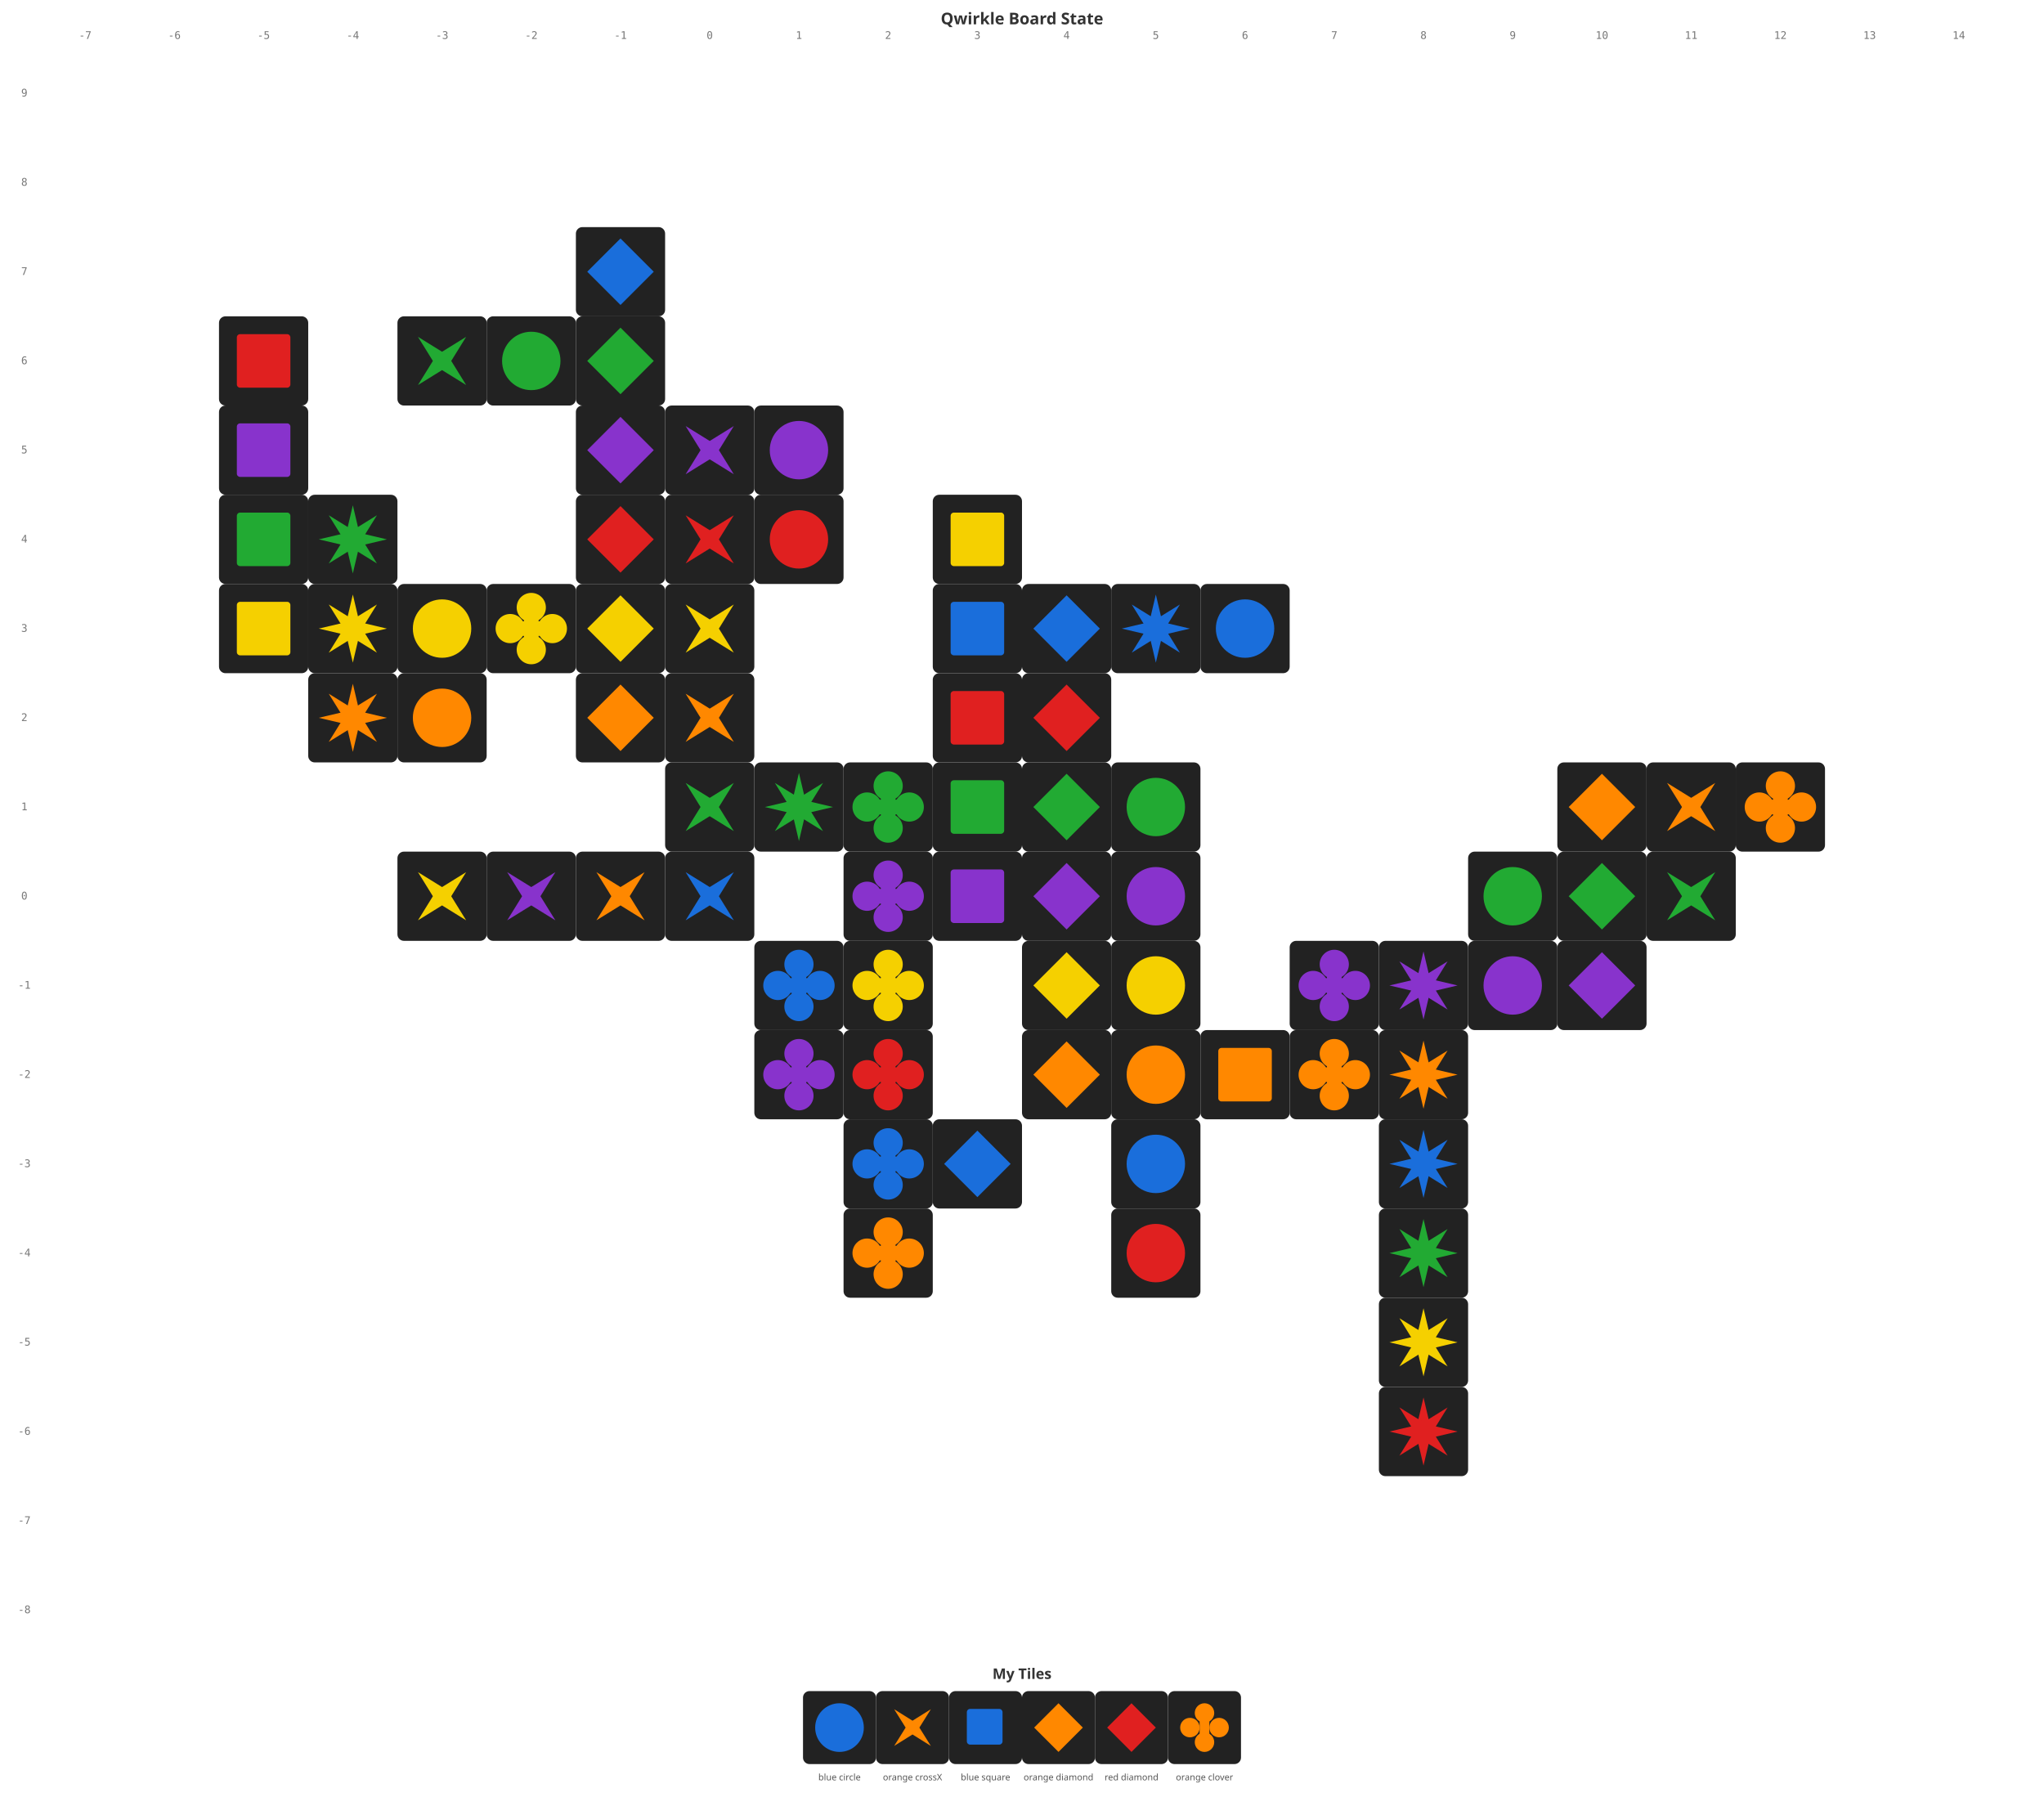
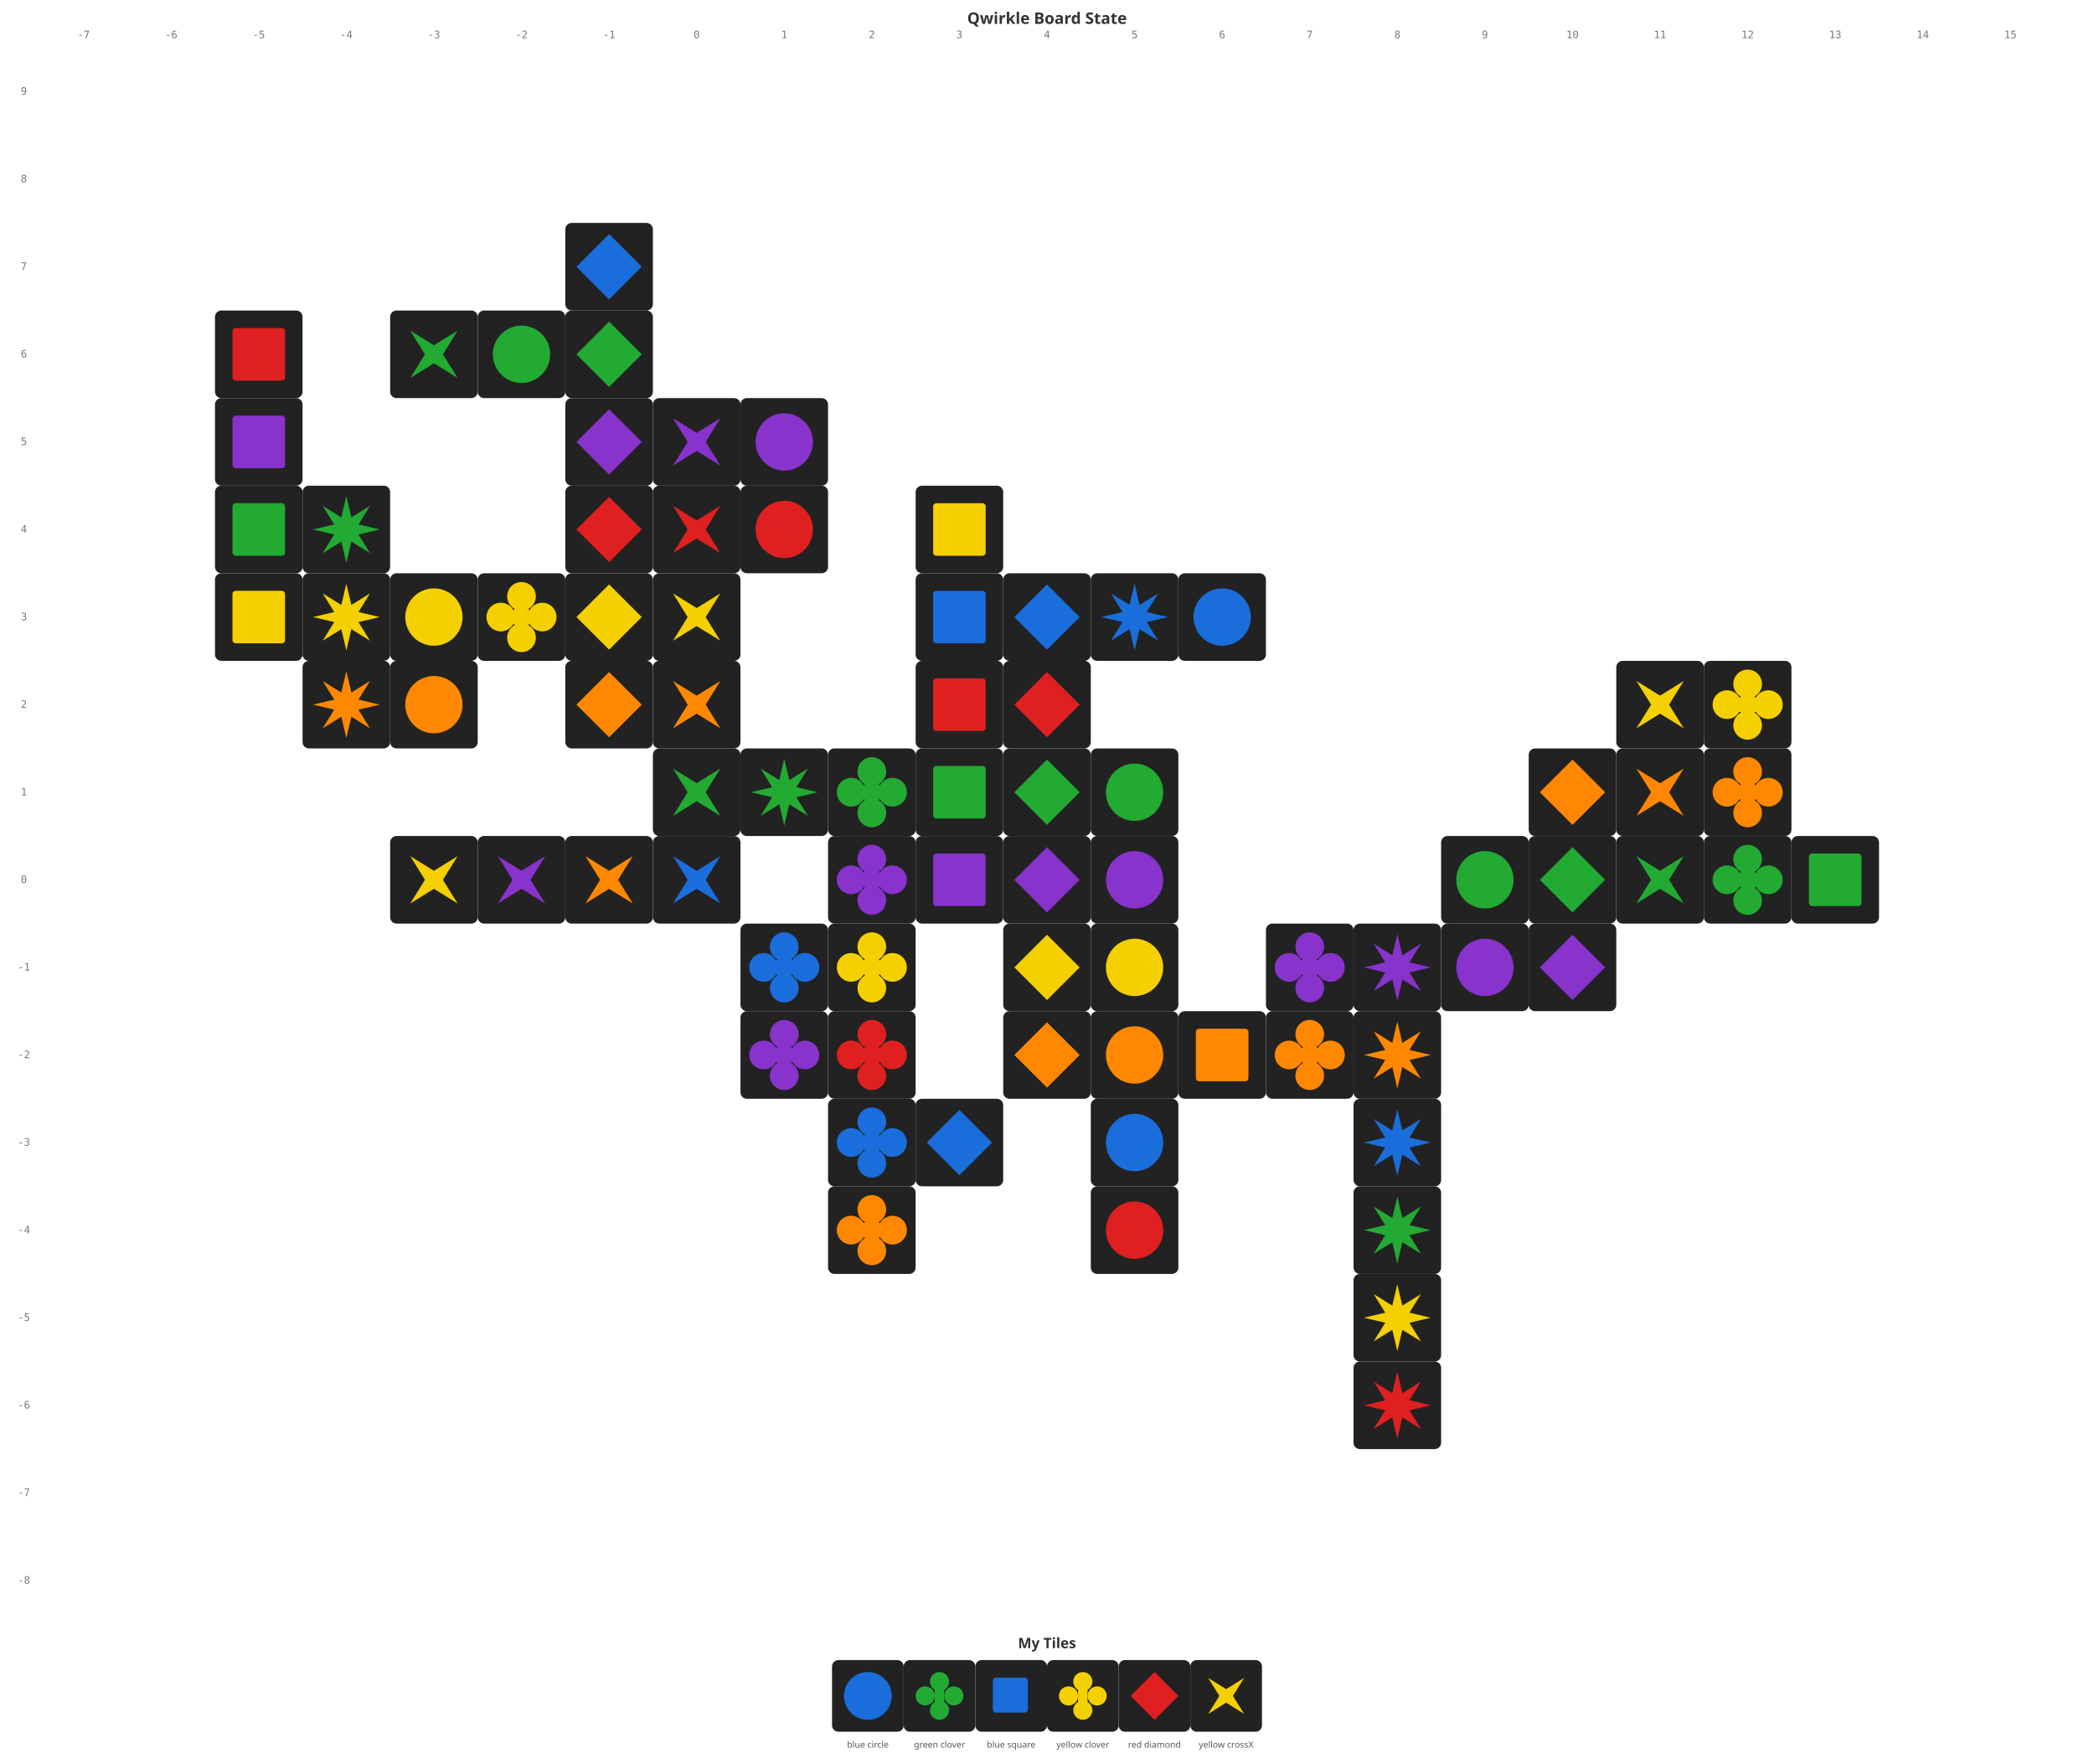
- <svg xmlns="http://www.w3.org/2000/svg" viewBox="0 0 2520 2215" width="2520" height="2215" style="background:#f5f0e8">
-   <text x="1260" y="30" text-anchor="middle" font-size="20" fill="#333" font-family="sans-serif" font-weight="bold">Qwirkle Board State</text>
+ <svg xmlns="http://www.w3.org/2000/svg" viewBox="0 0 2630 2215" width="2630" height="2215" style="background:#f5f0e8">
+   <text x="1315" y="30" text-anchor="middle" font-size="20" fill="#333" font-family="sans-serif" font-weight="bold">Qwirkle Board State</text>
  <text x="105" y="48" text-anchor="middle" font-size="13" fill="#777" font-family="monospace">-7</text>
  <text x="215" y="48" text-anchor="middle" font-size="13" fill="#777" font-family="monospace">-6</text>
  <text x="325" y="48" text-anchor="middle" font-size="13" fill="#777" font-family="monospace">-5</text>
  <text x="435" y="48" text-anchor="middle" font-size="13" fill="#777" font-family="monospace">-4</text>
  <text x="545" y="48" text-anchor="middle" font-size="13" fill="#777" font-family="monospace">-3</text>
  <text x="655" y="48" text-anchor="middle" font-size="13" fill="#777" font-family="monospace">-2</text>
  <text x="765" y="48" text-anchor="middle" font-size="13" fill="#777" font-family="monospace">-1</text>
  <text x="875" y="48" text-anchor="middle" font-size="13" fill="#777" font-family="monospace">0</text>
  <text x="985" y="48" text-anchor="middle" font-size="13" fill="#777" font-family="monospace">1</text>
  <text x="1095" y="48" text-anchor="middle" font-size="13" fill="#777" font-family="monospace">2</text>
  <text x="1205" y="48" text-anchor="middle" font-size="13" fill="#777" font-family="monospace">3</text>
  <text x="1315" y="48" text-anchor="middle" font-size="13" fill="#777" font-family="monospace">4</text>
  <text x="1425" y="48" text-anchor="middle" font-size="13" fill="#777" font-family="monospace">5</text>
  <text x="1535" y="48" text-anchor="middle" font-size="13" fill="#777" font-family="monospace">6</text>
  <text x="1645" y="48" text-anchor="middle" font-size="13" fill="#777" font-family="monospace">7</text>
  <text x="1755" y="48" text-anchor="middle" font-size="13" fill="#777" font-family="monospace">8</text>
  <text x="1865" y="48" text-anchor="middle" font-size="13" fill="#777" font-family="monospace">9</text>
  <text x="1975" y="48" text-anchor="middle" font-size="13" fill="#777" font-family="monospace">10</text>
  <text x="2085" y="48" text-anchor="middle" font-size="13" fill="#777" font-family="monospace">11</text>
  <text x="2195" y="48" text-anchor="middle" font-size="13" fill="#777" font-family="monospace">12</text>
  <text x="2305" y="48" text-anchor="middle" font-size="13" fill="#777" font-family="monospace">13</text>
  <text x="2415" y="48" text-anchor="middle" font-size="13" fill="#777" font-family="monospace">14</text>
+   <text x="2525" y="48" text-anchor="middle" font-size="13" fill="#777" font-family="monospace">15</text>
  <text x="30" y="1989" text-anchor="middle" font-size="13" fill="#777" font-family="monospace">-8</text>
  <text x="30" y="1879" text-anchor="middle" font-size="13" fill="#777" font-family="monospace">-7</text>
  <text x="30" y="1769" text-anchor="middle" font-size="13" fill="#777" font-family="monospace">-6</text>
  <text x="30" y="1659" text-anchor="middle" font-size="13" fill="#777" font-family="monospace">-5</text>
  <text x="30" y="1549" text-anchor="middle" font-size="13" fill="#777" font-family="monospace">-4</text>
  <text x="30" y="1439" text-anchor="middle" font-size="13" fill="#777" font-family="monospace">-3</text>
  <text x="30" y="1329" text-anchor="middle" font-size="13" fill="#777" font-family="monospace">-2</text>
  <text x="30" y="1219" text-anchor="middle" font-size="13" fill="#777" font-family="monospace">-1</text>
  <text x="30" y="1109" text-anchor="middle" font-size="13" fill="#777" font-family="monospace">0</text>
  <text x="30" y="999" text-anchor="middle" font-size="13" fill="#777" font-family="monospace">1</text>
  <text x="30" y="889" text-anchor="middle" font-size="13" fill="#777" font-family="monospace">2</text>
  <text x="30" y="779" text-anchor="middle" font-size="13" fill="#777" font-family="monospace">3</text>
  <text x="30" y="669" text-anchor="middle" font-size="13" fill="#777" font-family="monospace">4</text>
  <text x="30" y="559" text-anchor="middle" font-size="13" fill="#777" font-family="monospace">5</text>
  <text x="30" y="449" text-anchor="middle" font-size="13" fill="#777" font-family="monospace">6</text>
  <text x="30" y="339" text-anchor="middle" font-size="13" fill="#777" font-family="monospace">7</text>
  <text x="30" y="229" text-anchor="middle" font-size="13" fill="#777" font-family="monospace">8</text>
  <text x="30" y="119" text-anchor="middle" font-size="13" fill="#777" font-family="monospace">9</text>
  <rect x="270" y="390" width="110" height="110" rx="8" fill="#222" />
  <rect x="292" y="412" width="66" height="66" rx="4" fill="#e02020" />
  <rect x="270" y="500" width="110" height="110" rx="8" fill="#222" />
  <rect x="292" y="522" width="66" height="66" rx="4" fill="#8833cc" />
  <rect x="270" y="610" width="110" height="110" rx="8" fill="#222" />
  <rect x="292" y="632" width="66" height="66" rx="4" fill="#22aa33" />
  <rect x="270" y="720" width="110" height="110" rx="8" fill="#222" />
  <rect x="292" y="742" width="66" height="66" rx="4" fill="#f5d000" />
  <rect x="380" y="610" width="110" height="110" rx="8" fill="#222" />
  <g transform="translate(435,665)">
    <polygon points="0,-42 8,-8 42,0 8,8 0,42 -8,8 -42,0 -8,-8" fill="#22aa33" />
    <polygon points="0,-42 8,-8 42,0 8,8 0,42 -8,8 -42,0 -8,-8" fill="#22aa33" transform="rotate(45)" />
  </g>
  <rect x="380" y="720" width="110" height="110" rx="8" fill="#222" />
  <g transform="translate(435,775)">
    <polygon points="0,-42 8,-8 42,0 8,8 0,42 -8,8 -42,0 -8,-8" fill="#f5d000" />
    <polygon points="0,-42 8,-8 42,0 8,8 0,42 -8,8 -42,0 -8,-8" fill="#f5d000" transform="rotate(45)" />
  </g>
  <rect x="380" y="830" width="110" height="110" rx="8" fill="#222" />
  <g transform="translate(435,885)">
    <polygon points="0,-42 8,-8 42,0 8,8 0,42 -8,8 -42,0 -8,-8" fill="#ff8800" />
    <polygon points="0,-42 8,-8 42,0 8,8 0,42 -8,8 -42,0 -8,-8" fill="#ff8800" transform="rotate(45)" />
  </g>
  <rect x="490" y="390" width="110" height="110" rx="8" fill="#222" />
  <g transform="translate(545,445) rotate(45)">
    <polygon points="0,-42 8,-8 42,0 8,8 0,42 -8,8 -42,0 -8,-8" fill="#22aa33" />
  </g>
  <rect x="490" y="720" width="110" height="110" rx="8" fill="#222" />
  <circle cx="545" cy="775" r="36" fill="#f5d000" />
  <rect x="490" y="830" width="110" height="110" rx="8" fill="#222" />
  <circle cx="545" cy="885" r="36" fill="#ff8800" />
  <rect x="490" y="1050" width="110" height="110" rx="8" fill="#222" />
  <g transform="translate(545,1105) rotate(45)">
    <polygon points="0,-42 8,-8 42,0 8,8 0,42 -8,8 -42,0 -8,-8" fill="#f5d000" />
  </g>
  <rect x="600" y="390" width="110" height="110" rx="8" fill="#222" />
  <circle cx="655" cy="445" r="36" fill="#22aa33" />
  <rect x="600" y="720" width="110" height="110" rx="8" fill="#222" />
  <g transform="translate(655,775)">
    <circle cx="0" cy="-26" r="18" fill="#f5d000" />
    <circle cx="26" cy="0" r="18" fill="#f5d000" />
    <circle cx="0" cy="26" r="18" fill="#f5d000" />
    <circle cx="-26" cy="0" r="18" fill="#f5d000" />
    <rect x="-9" y="-26" width="18" height="52" fill="#f5d000" />
    <rect x="-26" y="-9" width="52" height="18" fill="#f5d000" />
  </g>
  <rect x="600" y="1050" width="110" height="110" rx="8" fill="#222" />
  <g transform="translate(655,1105) rotate(45)">
    <polygon points="0,-42 8,-8 42,0 8,8 0,42 -8,8 -42,0 -8,-8" fill="#8833cc" />
  </g>
  <rect x="710" y="280" width="110" height="110" rx="8" fill="#222" />
  <polygon points="765,294 806,335 765,376 724,335" fill="#1a6edb" />
  <rect x="710" y="390" width="110" height="110" rx="8" fill="#222" />
  <polygon points="765,404 806,445 765,486 724,445" fill="#22aa33" />
  <rect x="710" y="500" width="110" height="110" rx="8" fill="#222" />
  <polygon points="765,514 806,555 765,596 724,555" fill="#8833cc" />
  <rect x="710" y="610" width="110" height="110" rx="8" fill="#222" />
  <polygon points="765,624 806,665 765,706 724,665" fill="#e02020" />
  <rect x="710" y="720" width="110" height="110" rx="8" fill="#222" />
  <polygon points="765,734 806,775 765,816 724,775" fill="#f5d000" />
  <rect x="710" y="830" width="110" height="110" rx="8" fill="#222" />
  <polygon points="765,844 806,885 765,926 724,885" fill="#ff8800" />
  <rect x="710" y="1050" width="110" height="110" rx="8" fill="#222" />
  <g transform="translate(765,1105) rotate(45)">
    <polygon points="0,-42 8,-8 42,0 8,8 0,42 -8,8 -42,0 -8,-8" fill="#ff8800" />
  </g>
  <rect x="820" y="500" width="110" height="110" rx="8" fill="#222" />
  <g transform="translate(875,555) rotate(45)">
    <polygon points="0,-42 8,-8 42,0 8,8 0,42 -8,8 -42,0 -8,-8" fill="#8833cc" />
  </g>
  <rect x="820" y="610" width="110" height="110" rx="8" fill="#222" />
  <g transform="translate(875,665) rotate(45)">
    <polygon points="0,-42 8,-8 42,0 8,8 0,42 -8,8 -42,0 -8,-8" fill="#e02020" />
  </g>
  <rect x="820" y="720" width="110" height="110" rx="8" fill="#222" />
  <g transform="translate(875,775) rotate(45)">
    <polygon points="0,-42 8,-8 42,0 8,8 0,42 -8,8 -42,0 -8,-8" fill="#f5d000" />
  </g>
  <rect x="820" y="830" width="110" height="110" rx="8" fill="#222" />
  <g transform="translate(875,885) rotate(45)">
    <polygon points="0,-42 8,-8 42,0 8,8 0,42 -8,8 -42,0 -8,-8" fill="#ff8800" />
  </g>
  <rect x="820" y="940" width="110" height="110" rx="8" fill="#222" />
  <g transform="translate(875,995) rotate(45)">
    <polygon points="0,-42 8,-8 42,0 8,8 0,42 -8,8 -42,0 -8,-8" fill="#22aa33" />
  </g>
  <rect x="820" y="1050" width="110" height="110" rx="8" fill="#222" />
  <g transform="translate(875,1105) rotate(45)">
    <polygon points="0,-42 8,-8 42,0 8,8 0,42 -8,8 -42,0 -8,-8" fill="#1a6edb" />
  </g>
  <rect x="930" y="500" width="110" height="110" rx="8" fill="#222" />
  <circle cx="985" cy="555" r="36" fill="#8833cc" />
  <rect x="930" y="610" width="110" height="110" rx="8" fill="#222" />
  <circle cx="985" cy="665" r="36" fill="#e02020" />
  <rect x="930" y="940" width="110" height="110" rx="8" fill="#222" />
  <g transform="translate(985,995)">
    <polygon points="0,-42 8,-8 42,0 8,8 0,42 -8,8 -42,0 -8,-8" fill="#22aa33" />
    <polygon points="0,-42 8,-8 42,0 8,8 0,42 -8,8 -42,0 -8,-8" fill="#22aa33" transform="rotate(45)" />
  </g>
  <rect x="930" y="1160" width="110" height="110" rx="8" fill="#222" />
  <g transform="translate(985,1215)">
    <circle cx="0" cy="-26" r="18" fill="#1a6edb" />
    <circle cx="26" cy="0" r="18" fill="#1a6edb" />
    <circle cx="0" cy="26" r="18" fill="#1a6edb" />
    <circle cx="-26" cy="0" r="18" fill="#1a6edb" />
    <rect x="-9" y="-26" width="18" height="52" fill="#1a6edb" />
    <rect x="-26" y="-9" width="52" height="18" fill="#1a6edb" />
  </g>
  <rect x="930" y="1270" width="110" height="110" rx="8" fill="#222" />
  <g transform="translate(985,1325)">
    <circle cx="0" cy="-26" r="18" fill="#8833cc" />
    <circle cx="26" cy="0" r="18" fill="#8833cc" />
    <circle cx="0" cy="26" r="18" fill="#8833cc" />
    <circle cx="-26" cy="0" r="18" fill="#8833cc" />
    <rect x="-9" y="-26" width="18" height="52" fill="#8833cc" />
    <rect x="-26" y="-9" width="52" height="18" fill="#8833cc" />
  </g>
  <rect x="1040" y="940" width="110" height="110" rx="8" fill="#222" />
  <g transform="translate(1095,995)">
    <circle cx="0" cy="-26" r="18" fill="#22aa33" />
    <circle cx="26" cy="0" r="18" fill="#22aa33" />
    <circle cx="0" cy="26" r="18" fill="#22aa33" />
    <circle cx="-26" cy="0" r="18" fill="#22aa33" />
    <rect x="-9" y="-26" width="18" height="52" fill="#22aa33" />
    <rect x="-26" y="-9" width="52" height="18" fill="#22aa33" />
  </g>
  <rect x="1040" y="1050" width="110" height="110" rx="8" fill="#222" />
  <g transform="translate(1095,1105)">
    <circle cx="0" cy="-26" r="18" fill="#8833cc" />
    <circle cx="26" cy="0" r="18" fill="#8833cc" />
    <circle cx="0" cy="26" r="18" fill="#8833cc" />
    <circle cx="-26" cy="0" r="18" fill="#8833cc" />
    <rect x="-9" y="-26" width="18" height="52" fill="#8833cc" />
    <rect x="-26" y="-9" width="52" height="18" fill="#8833cc" />
  </g>
  <rect x="1040" y="1160" width="110" height="110" rx="8" fill="#222" />
  <g transform="translate(1095,1215)">
    <circle cx="0" cy="-26" r="18" fill="#f5d000" />
    <circle cx="26" cy="0" r="18" fill="#f5d000" />
    <circle cx="0" cy="26" r="18" fill="#f5d000" />
    <circle cx="-26" cy="0" r="18" fill="#f5d000" />
    <rect x="-9" y="-26" width="18" height="52" fill="#f5d000" />
    <rect x="-26" y="-9" width="52" height="18" fill="#f5d000" />
  </g>
  <rect x="1040" y="1270" width="110" height="110" rx="8" fill="#222" />
  <g transform="translate(1095,1325)">
    <circle cx="0" cy="-26" r="18" fill="#e02020" />
    <circle cx="26" cy="0" r="18" fill="#e02020" />
    <circle cx="0" cy="26" r="18" fill="#e02020" />
    <circle cx="-26" cy="0" r="18" fill="#e02020" />
    <rect x="-9" y="-26" width="18" height="52" fill="#e02020" />
    <rect x="-26" y="-9" width="52" height="18" fill="#e02020" />
  </g>
  <rect x="1040" y="1380" width="110" height="110" rx="8" fill="#222" />
  <g transform="translate(1095,1435)">
    <circle cx="0" cy="-26" r="18" fill="#1a6edb" />
    <circle cx="26" cy="0" r="18" fill="#1a6edb" />
    <circle cx="0" cy="26" r="18" fill="#1a6edb" />
    <circle cx="-26" cy="0" r="18" fill="#1a6edb" />
    <rect x="-9" y="-26" width="18" height="52" fill="#1a6edb" />
    <rect x="-26" y="-9" width="52" height="18" fill="#1a6edb" />
  </g>
  <rect x="1040" y="1490" width="110" height="110" rx="8" fill="#222" />
  <g transform="translate(1095,1545)">
    <circle cx="0" cy="-26" r="18" fill="#ff8800" />
    <circle cx="26" cy="0" r="18" fill="#ff8800" />
    <circle cx="0" cy="26" r="18" fill="#ff8800" />
    <circle cx="-26" cy="0" r="18" fill="#ff8800" />
    <rect x="-9" y="-26" width="18" height="52" fill="#ff8800" />
    <rect x="-26" y="-9" width="52" height="18" fill="#ff8800" />
  </g>
  <rect x="1150" y="610" width="110" height="110" rx="8" fill="#222" />
  <rect x="1172" y="632" width="66" height="66" rx="4" fill="#f5d000" />
  <rect x="1150" y="720" width="110" height="110" rx="8" fill="#222" />
  <rect x="1172" y="742" width="66" height="66" rx="4" fill="#1a6edb" />
  <rect x="1150" y="830" width="110" height="110" rx="8" fill="#222" />
  <rect x="1172" y="852" width="66" height="66" rx="4" fill="#e02020" />
  <rect x="1150" y="940" width="110" height="110" rx="8" fill="#222" />
  <rect x="1172" y="962" width="66" height="66" rx="4" fill="#22aa33" />
  <rect x="1150" y="1050" width="110" height="110" rx="8" fill="#222" />
  <rect x="1172" y="1072" width="66" height="66" rx="4" fill="#8833cc" />
  <rect x="1150" y="1380" width="110" height="110" rx="8" fill="#222" />
  <polygon points="1205,1394 1246,1435 1205,1476 1164,1435" fill="#1a6edb" />
  <rect x="1260" y="720" width="110" height="110" rx="8" fill="#222" />
  <polygon points="1315,734 1356,775 1315,816 1274,775" fill="#1a6edb" />
  <rect x="1260" y="830" width="110" height="110" rx="8" fill="#222" />
  <polygon points="1315,844 1356,885 1315,926 1274,885" fill="#e02020" />
  <rect x="1260" y="940" width="110" height="110" rx="8" fill="#222" />
  <polygon points="1315,954 1356,995 1315,1036 1274,995" fill="#22aa33" />
  <rect x="1260" y="1050" width="110" height="110" rx="8" fill="#222" />
  <polygon points="1315,1064 1356,1105 1315,1146 1274,1105" fill="#8833cc" />
  <rect x="1260" y="1160" width="110" height="110" rx="8" fill="#222" />
  <polygon points="1315,1174 1356,1215 1315,1256 1274,1215" fill="#f5d000" />
  <rect x="1260" y="1270" width="110" height="110" rx="8" fill="#222" />
  <polygon points="1315,1284 1356,1325 1315,1366 1274,1325" fill="#ff8800" />
  <rect x="1370" y="720" width="110" height="110" rx="8" fill="#222" />
  <g transform="translate(1425,775)">
    <polygon points="0,-42 8,-8 42,0 8,8 0,42 -8,8 -42,0 -8,-8" fill="#1a6edb" />
    <polygon points="0,-42 8,-8 42,0 8,8 0,42 -8,8 -42,0 -8,-8" fill="#1a6edb" transform="rotate(45)" />
  </g>
  <rect x="1370" y="940" width="110" height="110" rx="8" fill="#222" />
  <circle cx="1425" cy="995" r="36" fill="#22aa33" />
  <rect x="1370" y="1050" width="110" height="110" rx="8" fill="#222" />
  <circle cx="1425" cy="1105" r="36" fill="#8833cc" />
  <rect x="1370" y="1160" width="110" height="110" rx="8" fill="#222" />
  <circle cx="1425" cy="1215" r="36" fill="#f5d000" />
  <rect x="1370" y="1270" width="110" height="110" rx="8" fill="#222" />
  <circle cx="1425" cy="1325" r="36" fill="#ff8800" />
  <rect x="1370" y="1380" width="110" height="110" rx="8" fill="#222" />
  <circle cx="1425" cy="1435" r="36" fill="#1a6edb" />
  <rect x="1370" y="1490" width="110" height="110" rx="8" fill="#222" />
  <circle cx="1425" cy="1545" r="36" fill="#e02020" />
  <rect x="1480" y="720" width="110" height="110" rx="8" fill="#222" />
  <circle cx="1535" cy="775" r="36" fill="#1a6edb" />
  <rect x="1480" y="1270" width="110" height="110" rx="8" fill="#222" />
  <rect x="1502" y="1292" width="66" height="66" rx="4" fill="#ff8800" />
  <rect x="1590" y="1160" width="110" height="110" rx="8" fill="#222" />
  <g transform="translate(1645,1215)">
    <circle cx="0" cy="-26" r="18" fill="#8833cc" />
    <circle cx="26" cy="0" r="18" fill="#8833cc" />
    <circle cx="0" cy="26" r="18" fill="#8833cc" />
    <circle cx="-26" cy="0" r="18" fill="#8833cc" />
    <rect x="-9" y="-26" width="18" height="52" fill="#8833cc" />
    <rect x="-26" y="-9" width="52" height="18" fill="#8833cc" />
  </g>
  <rect x="1590" y="1270" width="110" height="110" rx="8" fill="#222" />
  <g transform="translate(1645,1325)">
    <circle cx="0" cy="-26" r="18" fill="#ff8800" />
    <circle cx="26" cy="0" r="18" fill="#ff8800" />
    <circle cx="0" cy="26" r="18" fill="#ff8800" />
    <circle cx="-26" cy="0" r="18" fill="#ff8800" />
    <rect x="-9" y="-26" width="18" height="52" fill="#ff8800" />
    <rect x="-26" y="-9" width="52" height="18" fill="#ff8800" />
  </g>
  <rect x="1700" y="1160" width="110" height="110" rx="8" fill="#222" />
  <g transform="translate(1755,1215)">
    <polygon points="0,-42 8,-8 42,0 8,8 0,42 -8,8 -42,0 -8,-8" fill="#8833cc" />
    <polygon points="0,-42 8,-8 42,0 8,8 0,42 -8,8 -42,0 -8,-8" fill="#8833cc" transform="rotate(45)" />
  </g>
  <rect x="1700" y="1270" width="110" height="110" rx="8" fill="#222" />
  <g transform="translate(1755,1325)">
    <polygon points="0,-42 8,-8 42,0 8,8 0,42 -8,8 -42,0 -8,-8" fill="#ff8800" />
    <polygon points="0,-42 8,-8 42,0 8,8 0,42 -8,8 -42,0 -8,-8" fill="#ff8800" transform="rotate(45)" />
  </g>
  <rect x="1700" y="1380" width="110" height="110" rx="8" fill="#222" />
  <g transform="translate(1755,1435)">
    <polygon points="0,-42 8,-8 42,0 8,8 0,42 -8,8 -42,0 -8,-8" fill="#1a6edb" />
    <polygon points="0,-42 8,-8 42,0 8,8 0,42 -8,8 -42,0 -8,-8" fill="#1a6edb" transform="rotate(45)" />
  </g>
  <rect x="1700" y="1490" width="110" height="110" rx="8" fill="#222" />
  <g transform="translate(1755,1545)">
    <polygon points="0,-42 8,-8 42,0 8,8 0,42 -8,8 -42,0 -8,-8" fill="#22aa33" />
    <polygon points="0,-42 8,-8 42,0 8,8 0,42 -8,8 -42,0 -8,-8" fill="#22aa33" transform="rotate(45)" />
  </g>
  <rect x="1700" y="1600" width="110" height="110" rx="8" fill="#222" />
  <g transform="translate(1755,1655)">
    <polygon points="0,-42 8,-8 42,0 8,8 0,42 -8,8 -42,0 -8,-8" fill="#f5d000" />
    <polygon points="0,-42 8,-8 42,0 8,8 0,42 -8,8 -42,0 -8,-8" fill="#f5d000" transform="rotate(45)" />
  </g>
  <rect x="1700" y="1710" width="110" height="110" rx="8" fill="#222" />
  <g transform="translate(1755,1765)">
    <polygon points="0,-42 8,-8 42,0 8,8 0,42 -8,8 -42,0 -8,-8" fill="#e02020" />
    <polygon points="0,-42 8,-8 42,0 8,8 0,42 -8,8 -42,0 -8,-8" fill="#e02020" transform="rotate(45)" />
  </g>
  <rect x="1810" y="1050" width="110" height="110" rx="8" fill="#222" />
  <circle cx="1865" cy="1105" r="36" fill="#22aa33" />
  <rect x="1810" y="1160" width="110" height="110" rx="8" fill="#222" />
  <circle cx="1865" cy="1215" r="36" fill="#8833cc" />
  <rect x="1920" y="940" width="110" height="110" rx="8" fill="#222" />
  <polygon points="1975,954 2016,995 1975,1036 1934,995" fill="#ff8800" />
  <rect x="1920" y="1050" width="110" height="110" rx="8" fill="#222" />
  <polygon points="1975,1064 2016,1105 1975,1146 1934,1105" fill="#22aa33" />
  <rect x="1920" y="1160" width="110" height="110" rx="8" fill="#222" />
  <polygon points="1975,1174 2016,1215 1975,1256 1934,1215" fill="#8833cc" />
+   <rect x="2030" y="830" width="110" height="110" rx="8" fill="#222" />
+   <g transform="translate(2085,885) rotate(45)">
+     <polygon points="0,-42 8,-8 42,0 8,8 0,42 -8,8 -42,0 -8,-8" fill="#f5d000" />
+   </g>
  <rect x="2030" y="940" width="110" height="110" rx="8" fill="#222" />
  <g transform="translate(2085,995) rotate(45)">
    <polygon points="0,-42 8,-8 42,0 8,8 0,42 -8,8 -42,0 -8,-8" fill="#ff8800" />
  </g>
  <rect x="2030" y="1050" width="110" height="110" rx="8" fill="#222" />
  <g transform="translate(2085,1105) rotate(45)">
    <polygon points="0,-42 8,-8 42,0 8,8 0,42 -8,8 -42,0 -8,-8" fill="#22aa33" />
+   </g>
+   <rect x="2140" y="830" width="110" height="110" rx="8" fill="#222" />
+   <g transform="translate(2195,885)">
+     <circle cx="0" cy="-26" r="18" fill="#f5d000" />
+     <circle cx="26" cy="0" r="18" fill="#f5d000" />
+     <circle cx="0" cy="26" r="18" fill="#f5d000" />
+     <circle cx="-26" cy="0" r="18" fill="#f5d000" />
+     <rect x="-9" y="-26" width="18" height="52" fill="#f5d000" />
+     <rect x="-26" y="-9" width="52" height="18" fill="#f5d000" />
  </g>
  <rect x="2140" y="940" width="110" height="110" rx="8" fill="#222" />
  <g transform="translate(2195,995)">
    <circle cx="0" cy="-26" r="18" fill="#ff8800" />
    <circle cx="26" cy="0" r="18" fill="#ff8800" />
    <circle cx="0" cy="26" r="18" fill="#ff8800" />
    <circle cx="-26" cy="0" r="18" fill="#ff8800" />
    <rect x="-9" y="-26" width="18" height="52" fill="#ff8800" />
    <rect x="-26" y="-9" width="52" height="18" fill="#ff8800" />
  </g>
-   <text x="1260" y="2070" text-anchor="middle" font-size="18" fill="#333" font-family="sans-serif" font-weight="bold">My Tiles</text>
-   <rect x="990" y="2085" width="90" height="90" rx="8" fill="#222" />
-   <circle cx="1035" cy="2130" r="30" fill="#1a6edb" />
-   <text x="1035" y="2195" text-anchor="middle" font-size="11" fill="#555" font-family="sans-serif">blue circle</text>
-   <rect x="1080" y="2085" width="90" height="90" rx="8" fill="#222" />
-   <g transform="translate(1125,2130) rotate(45)">
-     <polygon points="0,-32 6,-6 32,0 6,6 0,32 -6,6 -32,0 -6,-6" fill="#ff8800" />
-   </g>
-   <text x="1125" y="2195" text-anchor="middle" font-size="11" fill="#555" font-family="sans-serif">orange crossX</text>
-   <rect x="1170" y="2085" width="90" height="90" rx="8" fill="#222" />
-   <rect x="1192" y="2107" width="44" height="44" rx="4" fill="#1a6edb" />
-   <text x="1215" y="2195" text-anchor="middle" font-size="11" fill="#555" font-family="sans-serif">blue square</text>
-   <rect x="1260" y="2085" width="90" height="90" rx="8" fill="#222" />
-   <polygon points="1305,2100 1335,2130 1305,2160 1275,2130" fill="#ff8800" />
-   <text x="1305" y="2195" text-anchor="middle" font-size="11" fill="#555" font-family="sans-serif">orange diamond</text>
-   <rect x="1350" y="2085" width="90" height="90" rx="8" fill="#222" />
-   <polygon points="1395,2100 1425,2130 1395,2160 1365,2130" fill="#e02020" />
-   <text x="1395" y="2195" text-anchor="middle" font-size="11" fill="#555" font-family="sans-serif">red diamond</text>
-   <rect x="1440" y="2085" width="90" height="90" rx="8" fill="#222" />
-   <g transform="translate(1485,2130)">
-     <circle cx="0" cy="-18" r="12" fill="#ff8800" />
-     <circle cx="18" cy="0" r="12" fill="#ff8800" />
-     <circle cx="0" cy="18" r="12" fill="#ff8800" />
-     <circle cx="-18" cy="0" r="12" fill="#ff8800" />
-     <rect x="-6" y="-18" width="12" height="36" fill="#ff8800" />
-   </g>
-   <text x="1485" y="2195" text-anchor="middle" font-size="11" fill="#555" font-family="sans-serif">orange clover</text>
+   <rect x="2140" y="1050" width="110" height="110" rx="8" fill="#222" />
+   <g transform="translate(2195,1105)">
+     <circle cx="0" cy="-26" r="18" fill="#22aa33" />
+     <circle cx="26" cy="0" r="18" fill="#22aa33" />
+     <circle cx="0" cy="26" r="18" fill="#22aa33" />
+     <circle cx="-26" cy="0" r="18" fill="#22aa33" />
+     <rect x="-9" y="-26" width="18" height="52" fill="#22aa33" />
+     <rect x="-26" y="-9" width="52" height="18" fill="#22aa33" />
+   </g>
+   <rect x="2250" y="1050" width="110" height="110" rx="8" fill="#222" />
+   <rect x="2272" y="1072" width="66" height="66" rx="4" fill="#22aa33" />
+   <text x="1315" y="2070" text-anchor="middle" font-size="18" fill="#333" font-family="sans-serif" font-weight="bold">My Tiles</text>
+   <rect x="1045" y="2085" width="90" height="90" rx="8" fill="#222" />
+   <circle cx="1090" cy="2130" r="30" fill="#1a6edb" />
+   <text x="1090" y="2195" text-anchor="middle" font-size="11" fill="#555" font-family="sans-serif">blue circle</text>
+   <rect x="1135" y="2085" width="90" height="90" rx="8" fill="#222" />
+   <g transform="translate(1180,2130)">
+     <circle cx="0" cy="-18" r="12" fill="#22aa33" />
+     <circle cx="18" cy="0" r="12" fill="#22aa33" />
+     <circle cx="0" cy="18" r="12" fill="#22aa33" />
+     <circle cx="-18" cy="0" r="12" fill="#22aa33" />
+     <rect x="-6" y="-18" width="12" height="36" fill="#22aa33" />
+   </g>
+   <text x="1180" y="2195" text-anchor="middle" font-size="11" fill="#555" font-family="sans-serif">green clover</text>
+   <rect x="1225" y="2085" width="90" height="90" rx="8" fill="#222" />
+   <rect x="1247" y="2107" width="44" height="44" rx="4" fill="#1a6edb" />
+   <text x="1270" y="2195" text-anchor="middle" font-size="11" fill="#555" font-family="sans-serif">blue square</text>
+   <rect x="1315" y="2085" width="90" height="90" rx="8" fill="#222" />
+   <g transform="translate(1360,2130)">
+     <circle cx="0" cy="-18" r="12" fill="#f5d000" />
+     <circle cx="18" cy="0" r="12" fill="#f5d000" />
+     <circle cx="0" cy="18" r="12" fill="#f5d000" />
+     <circle cx="-18" cy="0" r="12" fill="#f5d000" />
+     <rect x="-6" y="-18" width="12" height="36" fill="#f5d000" />
+   </g>
+   <text x="1360" y="2195" text-anchor="middle" font-size="11" fill="#555" font-family="sans-serif">yellow clover</text>
+   <rect x="1405" y="2085" width="90" height="90" rx="8" fill="#222" />
+   <polygon points="1450,2100 1480,2130 1450,2160 1420,2130" fill="#e02020" />
+   <text x="1450" y="2195" text-anchor="middle" font-size="11" fill="#555" font-family="sans-serif">red diamond</text>
+   <rect x="1495" y="2085" width="90" height="90" rx="8" fill="#222" />
+   <g transform="translate(1540,2130) rotate(45)">
+     <polygon points="0,-32 6,-6 32,0 6,6 0,32 -6,6 -32,0 -6,-6" fill="#f5d000" />
+   </g>
+   <text x="1540" y="2195" text-anchor="middle" font-size="11" fill="#555" font-family="sans-serif">yellow crossX</text>
</svg>
